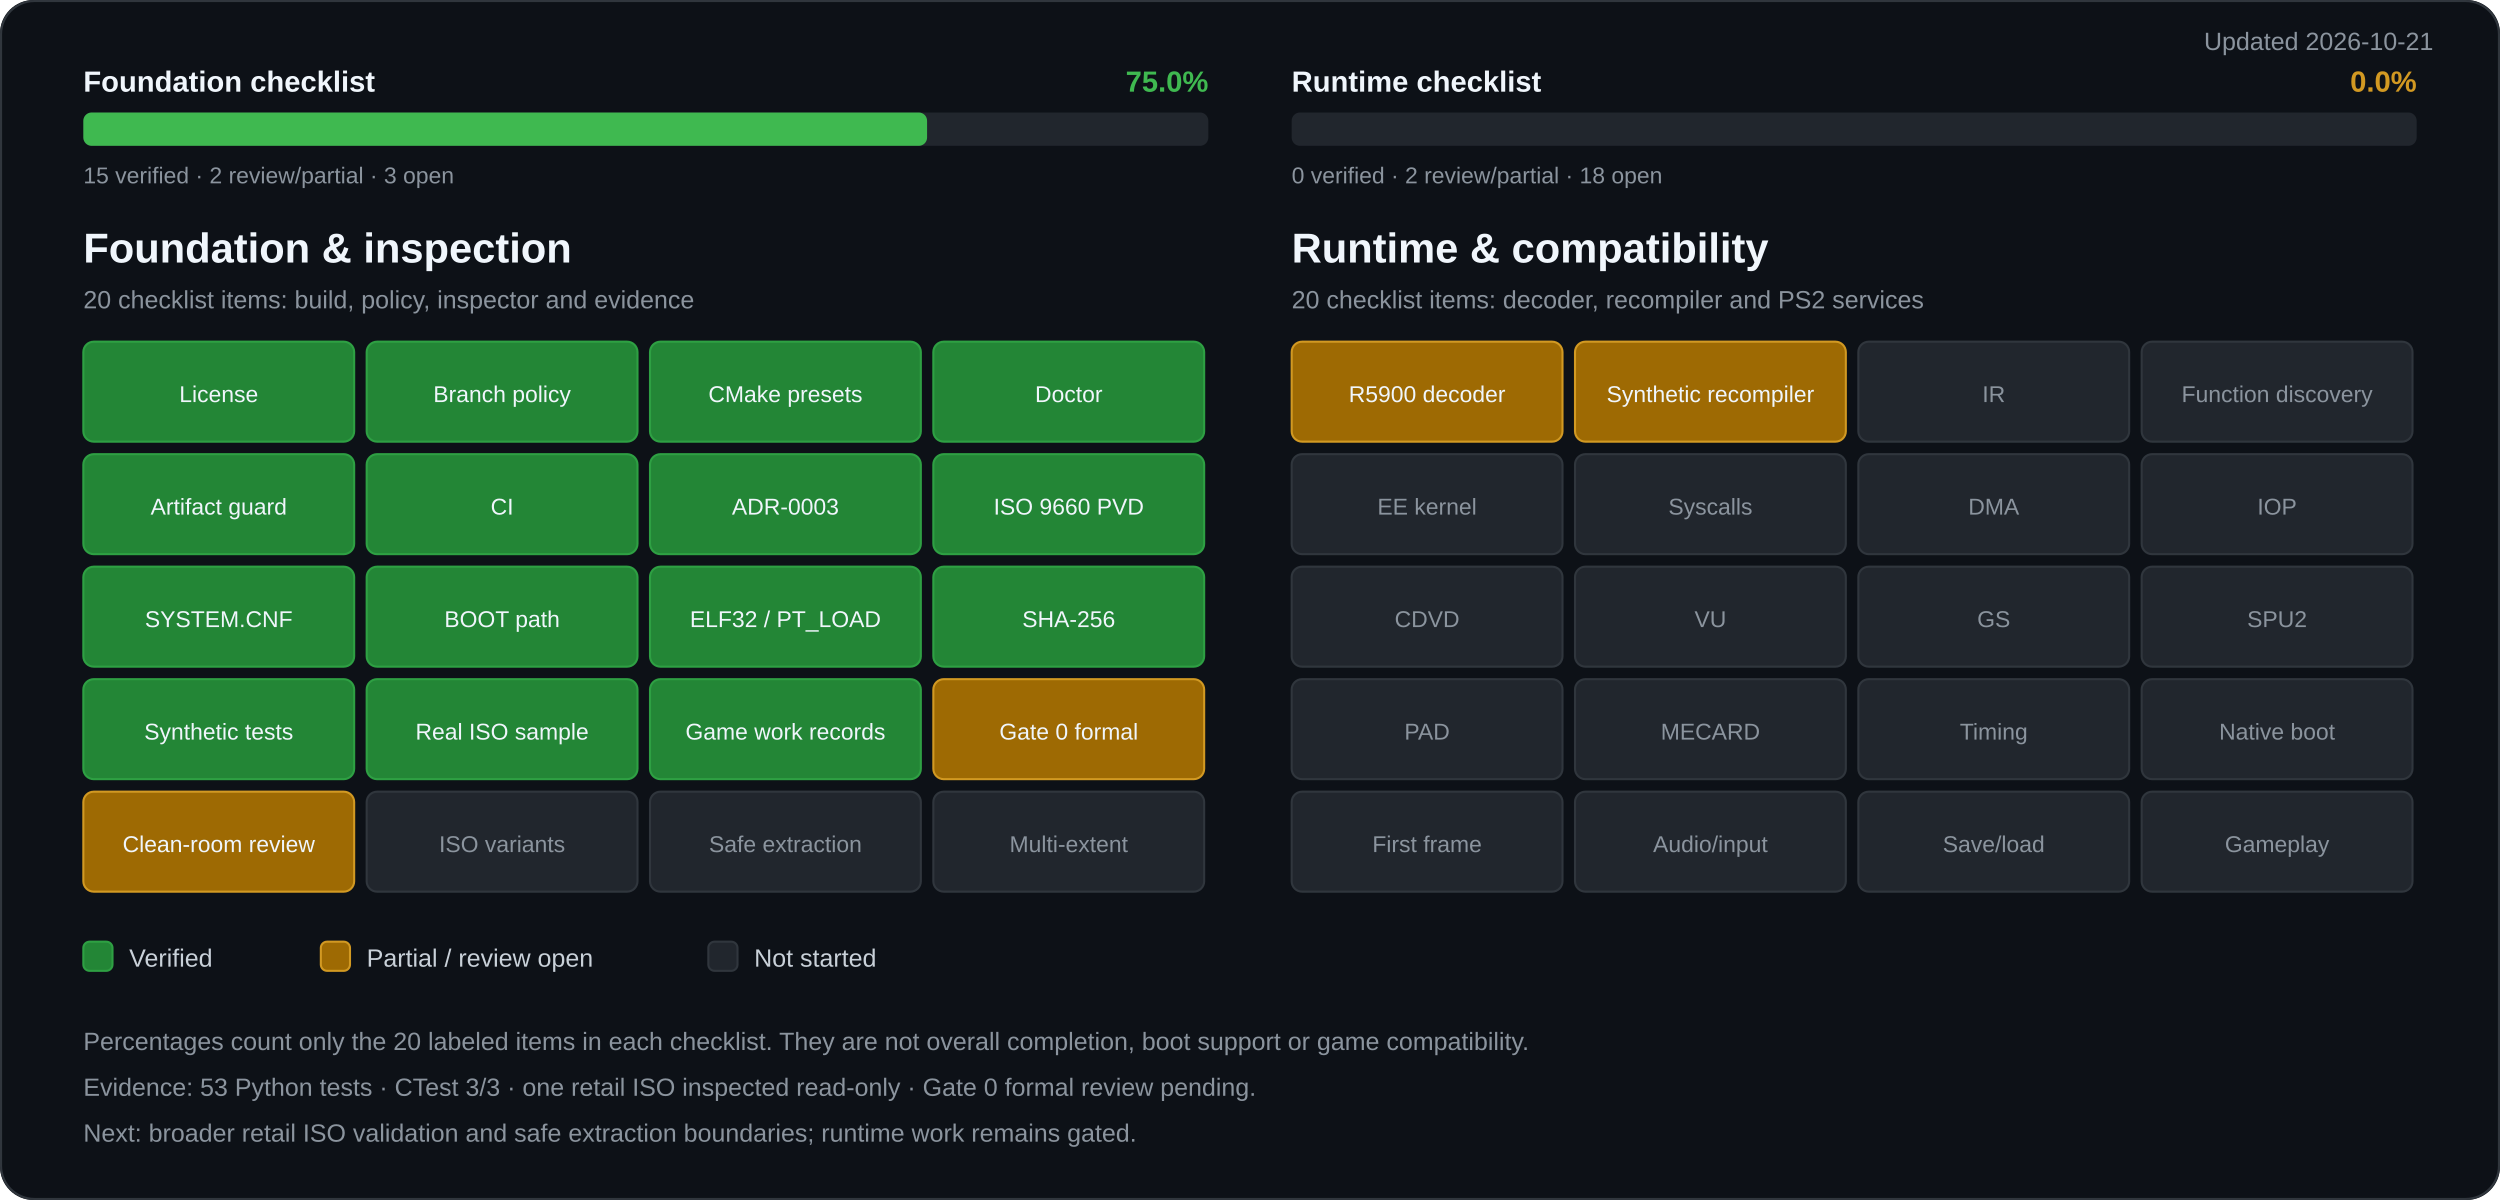
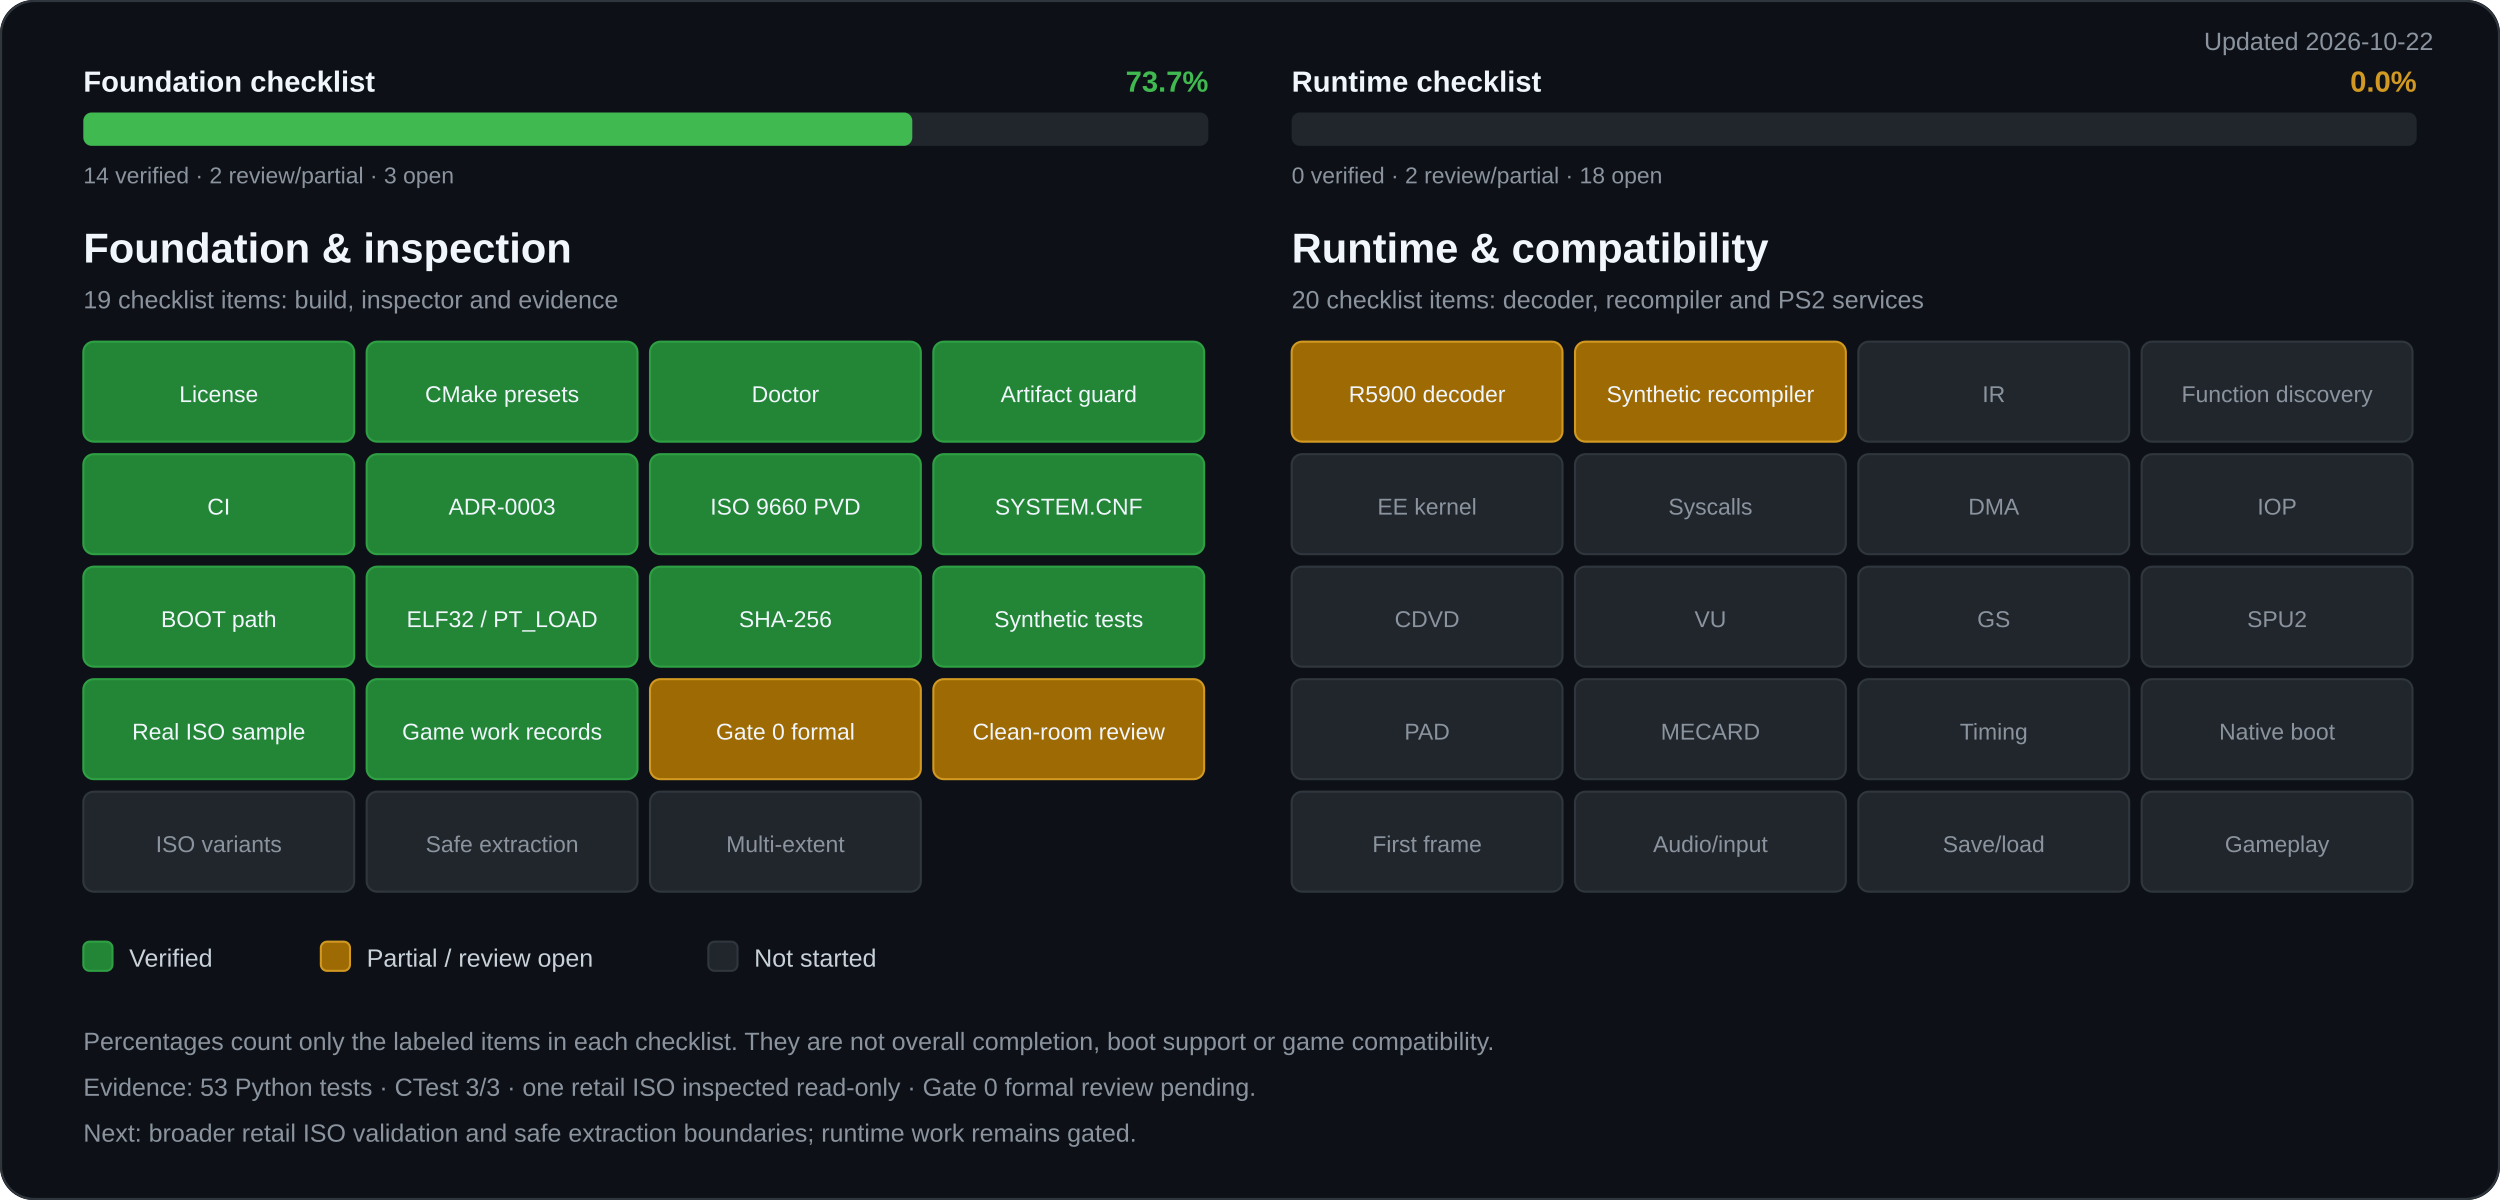
<svg xmlns="http://www.w3.org/2000/svg" width="1200" height="576" viewBox="0 0 1200 576" role="img" aria-labelledby="rptp-progress-title rptp-progress-desc">
  <rect width="1200" height="576" rx="16" fill="#0d1117" />
  <rect x="0.5" y="0.5" width="1199" height="575" rx="16" fill="none" stroke="#30363d" />
  <g font-family="Segoe UI, Arial, sans-serif">
-     <text x="1168" y="24" text-anchor="end" font-size="12" fill="#8b949e">Updated 2026-10-21</text>
+     <text x="1168" y="24" text-anchor="end" font-size="12" fill="#8b949e">Updated 2026-10-22</text>
    <text x="40" y="44" font-size="14" font-weight="600" fill="#f0f6fc">Foundation checklist</text>
-     <text x="580" y="44" text-anchor="end" font-size="14" font-weight="700" fill="#3fb950">75.0%</text>
+     <text x="580" y="44" text-anchor="end" font-size="14" font-weight="700" fill="#3fb950">73.7%</text>
    <rect x="40" y="54" width="540" height="16" rx="4" fill="#21262d" />
-     <rect x="40" y="54" width="405.0" height="16" rx="4" fill="#3fb950" />
-     <text x="40" y="88" font-size="11" fill="#8b949e">15 verified · 2 review/partial · 3 open</text>
+     <rect x="40" y="54" width="397.9" height="16" rx="4" fill="#3fb950" />
+     <text x="40" y="88" font-size="11" fill="#8b949e">14 verified · 2 review/partial · 3 open</text>
    <text x="620" y="44" font-size="14" font-weight="600" fill="#f0f6fc">Runtime checklist</text>
    <text x="1160" y="44" text-anchor="end" font-size="14" font-weight="700" fill="#d29922">0.0%</text>
    <rect x="620" y="54" width="540" height="16" rx="4" fill="#21262d" />
    <rect x="620" y="54" width="0.0" height="16" rx="4" fill="#d29922" />
    <text x="620" y="88" font-size="11" fill="#8b949e">0 verified · 2 review/partial · 18 open</text>
    <text x="40" y="126" font-size="20" font-weight="700" fill="#f0f6fc">Foundation &amp; inspection</text>
-     <text x="40" y="148" font-size="12" fill="#8b949e">20 checklist items: build, policy, inspector and evidence</text>
+     <text x="40" y="148" font-size="12" fill="#8b949e">19 checklist items: build, inspector and evidence</text>
    <text x="620" y="126" font-size="20" font-weight="700" fill="#f0f6fc">Runtime &amp; compatibility</text>
    <text x="620" y="148" font-size="12" fill="#8b949e">20 checklist items: decoder, recompiler and PS2 services</text>
    <rect x="40" y="164" width="130" height="48" rx="5" fill="#238636" stroke="#2ea043" />
    <text x="105" y="193" text-anchor="middle" font-size="11" fill="#f0f6fc">License</text>
    <rect x="176" y="164" width="130" height="48" rx="5" fill="#238636" stroke="#2ea043" />
-     <text x="241" y="193" text-anchor="middle" font-size="11" fill="#f0f6fc">Branch policy</text>
+     <text x="241" y="193" text-anchor="middle" font-size="11" fill="#f0f6fc">CMake presets</text>
    <rect x="312" y="164" width="130" height="48" rx="5" fill="#238636" stroke="#2ea043" />
-     <text x="377" y="193" text-anchor="middle" font-size="11" fill="#f0f6fc">CMake presets</text>
+     <text x="377" y="193" text-anchor="middle" font-size="11" fill="#f0f6fc">Doctor</text>
    <rect x="448" y="164" width="130" height="48" rx="5" fill="#238636" stroke="#2ea043" />
-     <text x="513" y="193" text-anchor="middle" font-size="11" fill="#f0f6fc">Doctor</text>
+     <text x="513" y="193" text-anchor="middle" font-size="11" fill="#f0f6fc">Artifact guard</text>
    <rect x="40" y="218" width="130" height="48" rx="5" fill="#238636" stroke="#2ea043" />
-     <text x="105" y="247" text-anchor="middle" font-size="11" fill="#f0f6fc">Artifact guard</text>
+     <text x="105" y="247" text-anchor="middle" font-size="11" fill="#f0f6fc">CI</text>
    <rect x="176" y="218" width="130" height="48" rx="5" fill="#238636" stroke="#2ea043" />
-     <text x="241" y="247" text-anchor="middle" font-size="11" fill="#f0f6fc">CI</text>
+     <text x="241" y="247" text-anchor="middle" font-size="11" fill="#f0f6fc">ADR-0003</text>
    <rect x="312" y="218" width="130" height="48" rx="5" fill="#238636" stroke="#2ea043" />
-     <text x="377" y="247" text-anchor="middle" font-size="11" fill="#f0f6fc">ADR-0003</text>
+     <text x="377" y="247" text-anchor="middle" font-size="11" fill="#f0f6fc">ISO 9660 PVD</text>
    <rect x="448" y="218" width="130" height="48" rx="5" fill="#238636" stroke="#2ea043" />
-     <text x="513" y="247" text-anchor="middle" font-size="11" fill="#f0f6fc">ISO 9660 PVD</text>
+     <text x="513" y="247" text-anchor="middle" font-size="11" fill="#f0f6fc">SYSTEM.CNF</text>
    <rect x="40" y="272" width="130" height="48" rx="5" fill="#238636" stroke="#2ea043" />
-     <text x="105" y="301" text-anchor="middle" font-size="11" fill="#f0f6fc">SYSTEM.CNF</text>
+     <text x="105" y="301" text-anchor="middle" font-size="11" fill="#f0f6fc">BOOT path</text>
    <rect x="176" y="272" width="130" height="48" rx="5" fill="#238636" stroke="#2ea043" />
-     <text x="241" y="301" text-anchor="middle" font-size="11" fill="#f0f6fc">BOOT path</text>
+     <text x="241" y="301" text-anchor="middle" font-size="11" fill="#f0f6fc">ELF32 / PT_LOAD</text>
    <rect x="312" y="272" width="130" height="48" rx="5" fill="#238636" stroke="#2ea043" />
-     <text x="377" y="301" text-anchor="middle" font-size="11" fill="#f0f6fc">ELF32 / PT_LOAD</text>
+     <text x="377" y="301" text-anchor="middle" font-size="11" fill="#f0f6fc">SHA-256</text>
    <rect x="448" y="272" width="130" height="48" rx="5" fill="#238636" stroke="#2ea043" />
-     <text x="513" y="301" text-anchor="middle" font-size="11" fill="#f0f6fc">SHA-256</text>
+     <text x="513" y="301" text-anchor="middle" font-size="11" fill="#f0f6fc">Synthetic tests</text>
    <rect x="40" y="326" width="130" height="48" rx="5" fill="#238636" stroke="#2ea043" />
-     <text x="105" y="355" text-anchor="middle" font-size="11" fill="#f0f6fc">Synthetic tests</text>
+     <text x="105" y="355" text-anchor="middle" font-size="11" fill="#f0f6fc">Real ISO sample</text>
    <rect x="176" y="326" width="130" height="48" rx="5" fill="#238636" stroke="#2ea043" />
-     <text x="241" y="355" text-anchor="middle" font-size="11" fill="#f0f6fc">Real ISO sample</text>
-     <rect x="312" y="326" width="130" height="48" rx="5" fill="#238636" stroke="#2ea043" />
-     <text x="377" y="355" text-anchor="middle" font-size="11" fill="#f0f6fc">Game work records</text>
+     <text x="241" y="355" text-anchor="middle" font-size="11" fill="#f0f6fc">Game work records</text>
+     <rect x="312" y="326" width="130" height="48" rx="5" fill="#9e6a03" stroke="#d29922" />
+     <text x="377" y="355" text-anchor="middle" font-size="11" fill="#f0f6fc">Gate 0 formal</text>
    <rect x="448" y="326" width="130" height="48" rx="5" fill="#9e6a03" stroke="#d29922" />
-     <text x="513" y="355" text-anchor="middle" font-size="11" fill="#f0f6fc">Gate 0 formal</text>
-     <rect x="40" y="380" width="130" height="48" rx="5" fill="#9e6a03" stroke="#d29922" />
-     <text x="105" y="409" text-anchor="middle" font-size="11" fill="#f0f6fc">Clean-room review</text>
+     <text x="513" y="355" text-anchor="middle" font-size="11" fill="#f0f6fc">Clean-room review</text>
+     <rect x="40" y="380" width="130" height="48" rx="5" fill="#21262d" stroke="#30363d" />
+     <text x="105" y="409" text-anchor="middle" font-size="11" fill="#8b949e">ISO variants</text>
    <rect x="176" y="380" width="130" height="48" rx="5" fill="#21262d" stroke="#30363d" />
-     <text x="241" y="409" text-anchor="middle" font-size="11" fill="#8b949e">ISO variants</text>
+     <text x="241" y="409" text-anchor="middle" font-size="11" fill="#8b949e">Safe extraction</text>
    <rect x="312" y="380" width="130" height="48" rx="5" fill="#21262d" stroke="#30363d" />
-     <text x="377" y="409" text-anchor="middle" font-size="11" fill="#8b949e">Safe extraction</text>
-     <rect x="448" y="380" width="130" height="48" rx="5" fill="#21262d" stroke="#30363d" />
-     <text x="513" y="409" text-anchor="middle" font-size="11" fill="#8b949e">Multi-extent</text>
+     <text x="377" y="409" text-anchor="middle" font-size="11" fill="#8b949e">Multi-extent</text>
    <rect x="620" y="164" width="130" height="48" rx="5" fill="#9e6a03" stroke="#d29922" />
    <text x="685" y="193" text-anchor="middle" font-size="11" fill="#f0f6fc">R5900 decoder</text>
    <rect x="756" y="164" width="130" height="48" rx="5" fill="#9e6a03" stroke="#d29922" />
    <text x="821" y="193" text-anchor="middle" font-size="11" fill="#f0f6fc">Synthetic recompiler</text>
    <rect x="892" y="164" width="130" height="48" rx="5" fill="#21262d" stroke="#30363d" />
    <text x="957" y="193" text-anchor="middle" font-size="11" fill="#8b949e">IR</text>
    <rect x="1028" y="164" width="130" height="48" rx="5" fill="#21262d" stroke="#30363d" />
    <text x="1093" y="193" text-anchor="middle" font-size="11" fill="#8b949e">Function discovery</text>
    <rect x="620" y="218" width="130" height="48" rx="5" fill="#21262d" stroke="#30363d" />
    <text x="685" y="247" text-anchor="middle" font-size="11" fill="#8b949e">EE kernel</text>
    <rect x="756" y="218" width="130" height="48" rx="5" fill="#21262d" stroke="#30363d" />
    <text x="821" y="247" text-anchor="middle" font-size="11" fill="#8b949e">Syscalls</text>
    <rect x="892" y="218" width="130" height="48" rx="5" fill="#21262d" stroke="#30363d" />
    <text x="957" y="247" text-anchor="middle" font-size="11" fill="#8b949e">DMA</text>
    <rect x="1028" y="218" width="130" height="48" rx="5" fill="#21262d" stroke="#30363d" />
    <text x="1093" y="247" text-anchor="middle" font-size="11" fill="#8b949e">IOP</text>
    <rect x="620" y="272" width="130" height="48" rx="5" fill="#21262d" stroke="#30363d" />
    <text x="685" y="301" text-anchor="middle" font-size="11" fill="#8b949e">CDVD</text>
    <rect x="756" y="272" width="130" height="48" rx="5" fill="#21262d" stroke="#30363d" />
    <text x="821" y="301" text-anchor="middle" font-size="11" fill="#8b949e">VU</text>
    <rect x="892" y="272" width="130" height="48" rx="5" fill="#21262d" stroke="#30363d" />
    <text x="957" y="301" text-anchor="middle" font-size="11" fill="#8b949e">GS</text>
    <rect x="1028" y="272" width="130" height="48" rx="5" fill="#21262d" stroke="#30363d" />
    <text x="1093" y="301" text-anchor="middle" font-size="11" fill="#8b949e">SPU2</text>
    <rect x="620" y="326" width="130" height="48" rx="5" fill="#21262d" stroke="#30363d" />
    <text x="685" y="355" text-anchor="middle" font-size="11" fill="#8b949e">PAD</text>
    <rect x="756" y="326" width="130" height="48" rx="5" fill="#21262d" stroke="#30363d" />
    <text x="821" y="355" text-anchor="middle" font-size="11" fill="#8b949e">MECARD</text>
    <rect x="892" y="326" width="130" height="48" rx="5" fill="#21262d" stroke="#30363d" />
    <text x="957" y="355" text-anchor="middle" font-size="11" fill="#8b949e">Timing</text>
    <rect x="1028" y="326" width="130" height="48" rx="5" fill="#21262d" stroke="#30363d" />
    <text x="1093" y="355" text-anchor="middle" font-size="11" fill="#8b949e">Native boot</text>
    <rect x="620" y="380" width="130" height="48" rx="5" fill="#21262d" stroke="#30363d" />
    <text x="685" y="409" text-anchor="middle" font-size="11" fill="#8b949e">First frame</text>
    <rect x="756" y="380" width="130" height="48" rx="5" fill="#21262d" stroke="#30363d" />
    <text x="821" y="409" text-anchor="middle" font-size="11" fill="#8b949e">Audio/input</text>
    <rect x="892" y="380" width="130" height="48" rx="5" fill="#21262d" stroke="#30363d" />
    <text x="957" y="409" text-anchor="middle" font-size="11" fill="#8b949e">Save/load</text>
    <rect x="1028" y="380" width="130" height="48" rx="5" fill="#21262d" stroke="#30363d" />
    <text x="1093" y="409" text-anchor="middle" font-size="11" fill="#8b949e">Gameplay</text>
    <rect x="40" y="452" width="14" height="14" rx="3" fill="#238636" stroke="#2ea043" />
    <text x="62" y="464" font-size="12" fill="#c9d1d9">Verified</text>
    <rect x="154" y="452" width="14" height="14" rx="3" fill="#9e6a03" stroke="#d29922" />
    <text x="176" y="464" font-size="12" fill="#c9d1d9">Partial / review open</text>
    <rect x="340" y="452" width="14" height="14" rx="3" fill="#21262d" stroke="#30363d" />
    <text x="362" y="464" font-size="12" fill="#c9d1d9">Not started</text>
-     <text x="40" y="504" font-size="12" fill="#8b949e">Percentages count only the 20 labeled items in each checklist. They are not overall completion, boot support or game compatibility.</text>
+     <text x="40" y="504" font-size="12" fill="#8b949e">Percentages count only the labeled items in each checklist. They are not overall completion, boot support or game compatibility.</text>
    <text x="40" y="526" font-size="12" fill="#8b949e">Evidence: 53 Python tests · CTest 3/3 · one retail ISO inspected read-only · Gate 0 formal review pending.</text>
    <text x="40" y="548" font-size="12" fill="#8b949e">Next: broader retail ISO validation and safe extraction boundaries; runtime work remains gated.</text>
  </g>
</svg>
